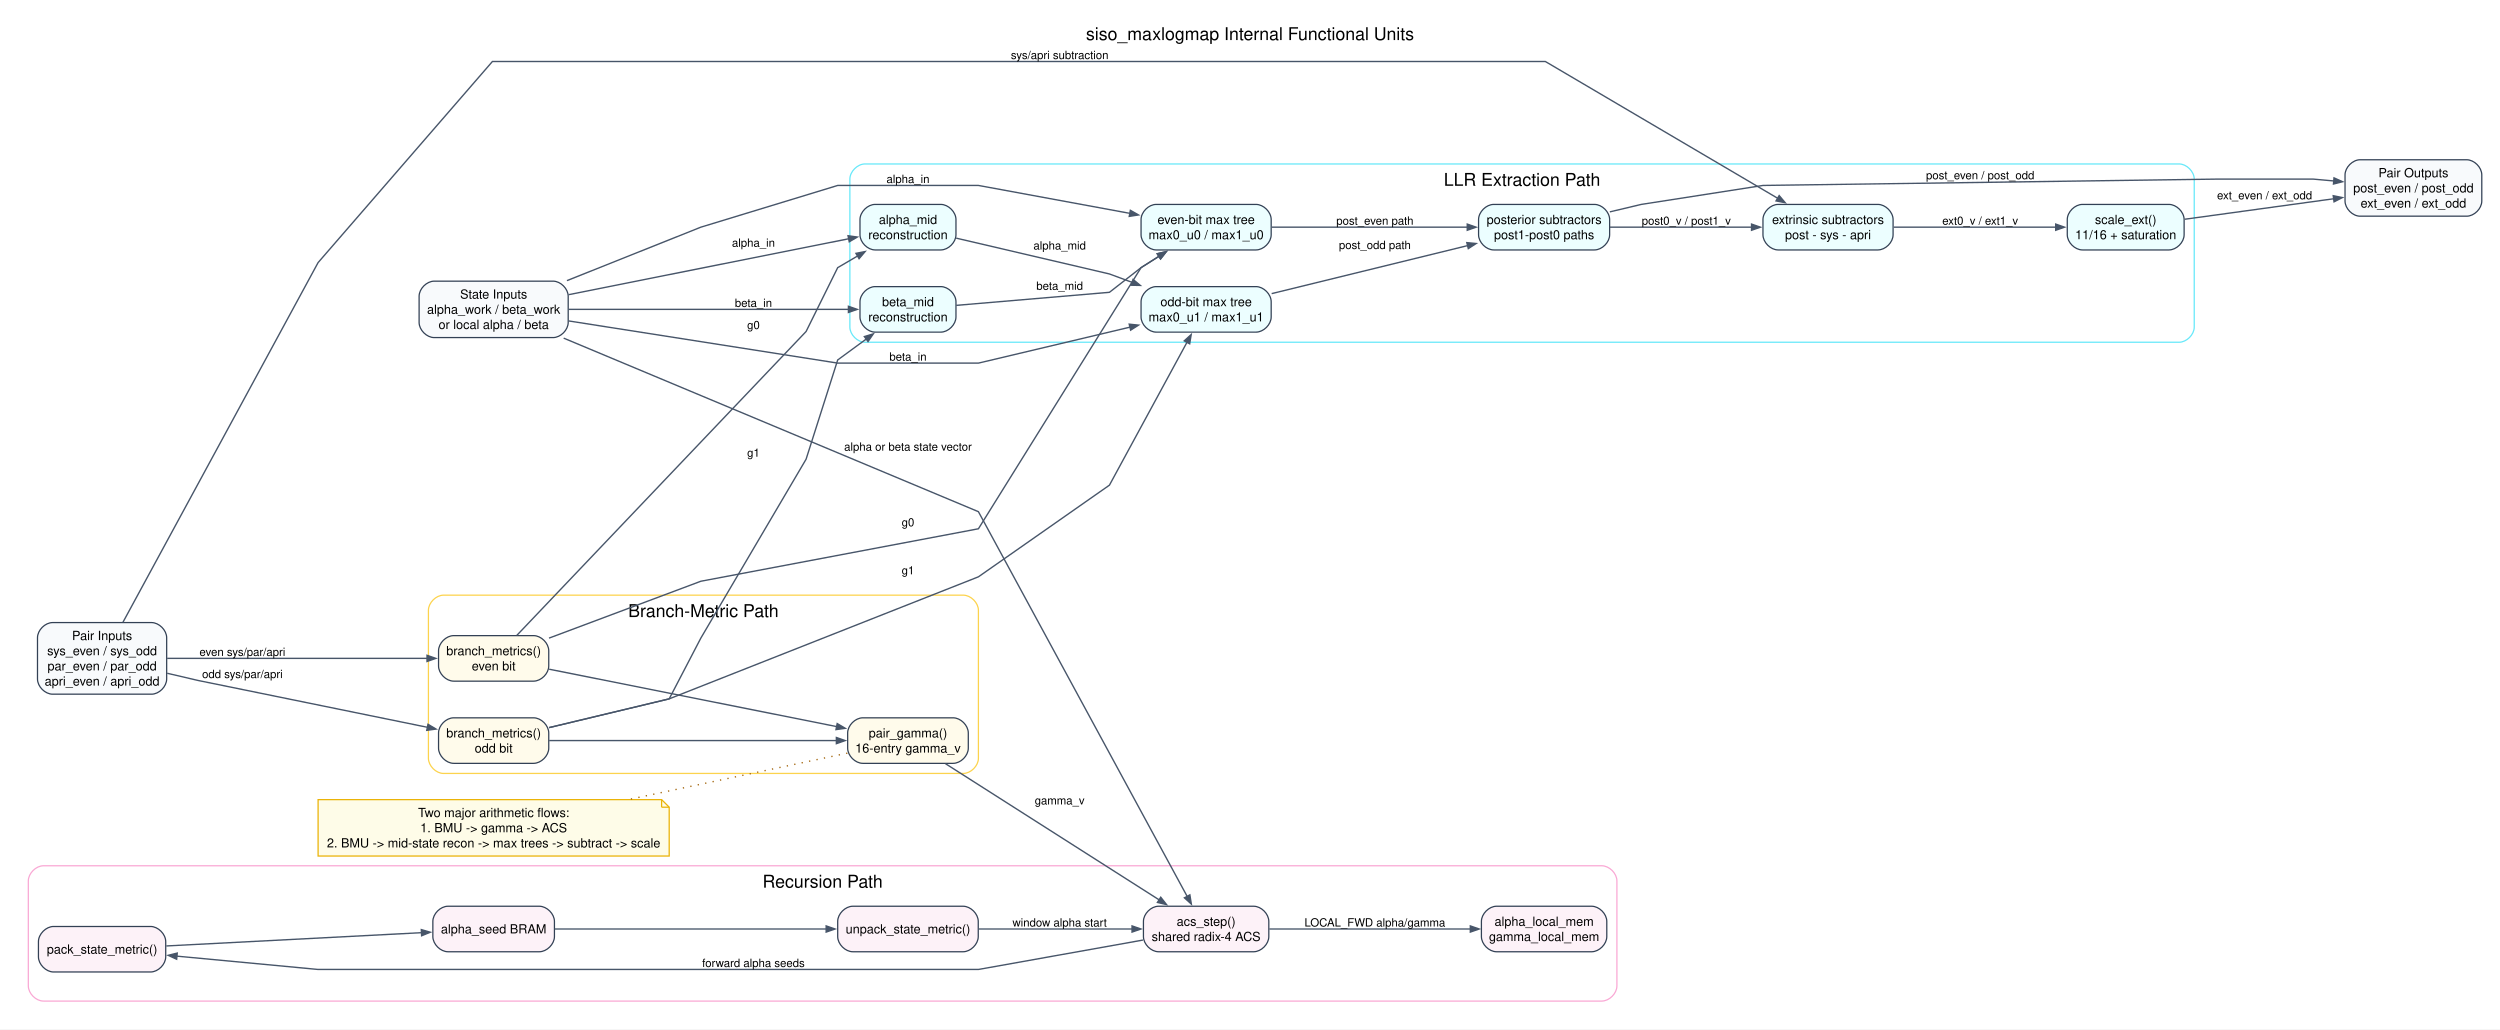
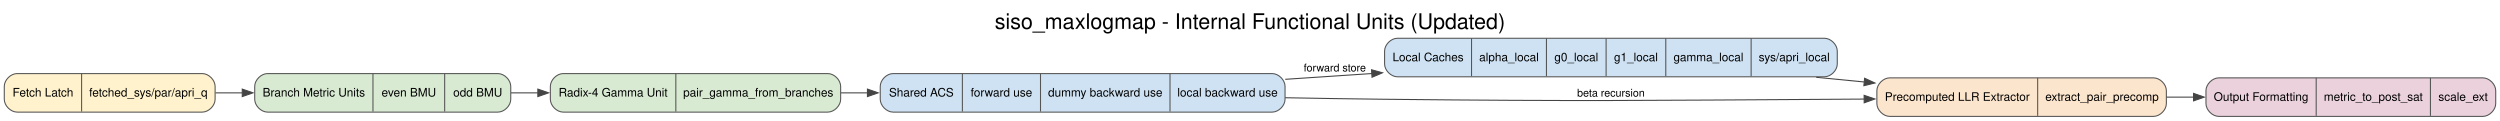
- <svg xmlns="http://www.w3.org/2000/svg" width="1977pt" height="814pt" viewBox="0.00 0.00 1977.00 814.00">
-   <g id="graph0" class="graph" transform="scale(1 1) rotate(0) translate(14.4 799.65)">
-     <polygon fill="white" stroke="none" points="-14.4,14.4 -14.4,-799.65 1962.6,-799.65 1962.6,14.4 -14.4,14.4" />
-     <text xml:space="preserve" text-anchor="middle" x="974.1" y="-767.95" font-family="Helvetica,sans-Serif" font-size="14.00">siso_maxlogmap Internal Functional Units</text>
-     <g id="clust1" class="cluster">
-       <path fill="white" stroke="#fcd34d" d="M336.4,-188C336.4,-188 747.33,-188 747.33,-188 753.33,-188 759.33,-194 759.33,-200 759.33,-200 759.33,-317 759.33,-317 759.33,-323 753.33,-329 747.33,-329 747.33,-329 336.4,-329 336.4,-329 330.4,-329 324.4,-323 324.4,-317 324.4,-317 324.4,-200 324.4,-200 324.4,-194 330.4,-188 336.4,-188" />
-       <text xml:space="preserve" text-anchor="middle" x="541.86" y="-311.7" font-family="Helvetica,sans-Serif" font-size="14.00">Branch-Metric Path</text>
+ <svg xmlns="http://www.w3.org/2000/svg" width="2336pt" height="113pt" viewBox="0.00 0.00 2336.00 113.00">
+   <g id="graph0" class="graph" transform="scale(1 1) rotate(0) translate(4 109.25)">
+     <polygon fill="white" stroke="none" points="-4,4 -4,-109.25 2332,-109.25 2332,4 -4,4" />
+     <text xml:space="preserve" text-anchor="middle" x="1164" y="-82.25" font-family="Helvetica,sans-Serif" font-size="20.00">siso_maxlogmap - Internal Functional Units (Updated)</text>
+     <g id="node1" class="node">
+       <path fill="#fff2cc" stroke="#555555" d="M12,-4.5C12,-4.5 185,-4.5 185,-4.5 191,-4.5 197,-10.5 197,-16.5 197,-16.5 197,-28.5 197,-28.5 197,-34.5 191,-40.5 185,-40.5 185,-40.5 12,-40.5 12,-40.5 6,-40.5 0,-34.5 0,-28.5 0,-28.5 0,-16.5 0,-16.5 0,-10.5 6,-4.5 12,-4.5" />
+       <text xml:space="preserve" text-anchor="middle" x="36.12" y="-19.05" font-family="Helvetica,sans-Serif" font-size="11.00">Fetch Latch</text>
+       <polyline fill="none" stroke="#555555" points="72.25,-5 72.25,-40.5" />
+       <text xml:space="preserve" text-anchor="middle" x="134.62" y="-19.05" font-family="Helvetica,sans-Serif" font-size="11.00">fetched_sys/par/apri_q</text>
    </g>
-     <g id="clust2" class="cluster">
-       <path fill="white" stroke="#f9a8d4" d="M20,-8C20,-8 1252.25,-8 1252.25,-8 1258.25,-8 1264.25,-14 1264.25,-20 1264.25,-20 1264.25,-103 1264.25,-103 1264.25,-109 1258.25,-115 1252.25,-115 1252.25,-115 20,-115 20,-115 14,-115 8,-109 8,-103 8,-103 8,-20 8,-20 8,-14 14,-8 20,-8" />
-       <text xml:space="preserve" text-anchor="middle" x="636.13" y="-97.7" font-family="Helvetica,sans-Serif" font-size="14.00">Recursion Path</text>
+     <g id="node2" class="node">
+       <path fill="#d9ead3" stroke="#555555" d="M246,-4.5C246,-4.5 461.25,-4.5 461.25,-4.5 467.25,-4.5 473.25,-10.5 473.25,-16.5 473.25,-16.5 473.25,-28.5 473.25,-28.5 473.25,-34.5 467.25,-40.5 461.25,-40.5 461.25,-40.5 246,-40.5 246,-40.5 240,-40.5 234,-34.5 234,-28.5 234,-28.5 234,-16.5 234,-16.5 234,-10.5 240,-4.5 246,-4.5" />
+       <text xml:space="preserve" text-anchor="middle" x="289.25" y="-19.05" font-family="Helvetica,sans-Serif" font-size="11.00">Branch Metric Units</text>
+       <polyline fill="none" stroke="#555555" points="344.5,-5 344.5,-40.5" />
+       <text xml:space="preserve" text-anchor="middle" x="378" y="-19.05" font-family="Helvetica,sans-Serif" font-size="11.00">even BMU</text>
+       <polyline fill="none" stroke="#555555" points="411.5,-5 411.5,-40.5" />
+       <text xml:space="preserve" text-anchor="middle" x="442.38" y="-19.05" font-family="Helvetica,sans-Serif" font-size="11.00">odd BMU</text>
    </g>
-     <g id="clust3" class="cluster">
-       <path fill="white" stroke="#67e8f9" d="M669.68,-529C669.68,-529 1708.8,-529 1708.8,-529 1714.8,-529 1720.8,-535 1720.8,-541 1720.8,-541 1720.8,-658 1720.8,-658 1720.8,-664 1714.8,-670 1708.8,-670 1708.8,-670 669.68,-670 669.68,-670 663.68,-670 657.68,-664 657.68,-658 657.68,-658 657.68,-541 657.68,-541 657.68,-535 663.68,-529 669.68,-529" />
-       <text xml:space="preserve" text-anchor="middle" x="1189.24" y="-652.7" font-family="Helvetica,sans-Serif" font-size="14.00">LLR Extraction Path</text>
+     <g id="edge1" class="edge">
+       <path fill="none" stroke="#444444" d="M197.36,-22.5C205.59,-22.5 213.99,-22.5 222.4,-22.5" />
+       <polygon fill="#444444" stroke="#444444" points="222.37,-26 232.37,-22.5 222.37,-19 222.37,-26" />
    </g>
-     <g id="node1" class="node">
-       <path fill="#f8fafc" stroke="#334155" d="M105.4,-307.32C105.4,-307.32 27.25,-307.32 27.25,-307.32 21.25,-307.32 15.25,-301.32 15.25,-295.32 15.25,-295.32 15.25,-262.68 15.25,-262.68 15.25,-256.68 21.25,-250.68 27.25,-250.68 27.25,-250.68 105.4,-250.68 105.4,-250.68 111.4,-250.68 117.4,-256.68 117.4,-262.68 117.4,-262.68 117.4,-295.32 117.4,-295.32 117.4,-301.32 111.4,-307.32 105.4,-307.32" />
-       <text xml:space="preserve" text-anchor="middle" x="66.33" y="-293.5" font-family="Helvetica,sans-Serif" font-size="10.00">Pair Inputs</text>
-       <text xml:space="preserve" text-anchor="middle" x="66.33" y="-281.5" font-family="Helvetica,sans-Serif" font-size="10.00">sys_even / sys_odd</text>
-       <text xml:space="preserve" text-anchor="middle" x="66.33" y="-269.5" font-family="Helvetica,sans-Serif" font-size="10.00">par_even / par_odd</text>
-       <text xml:space="preserve" text-anchor="middle" x="66.33" y="-257.5" font-family="Helvetica,sans-Serif" font-size="10.00">apri_even / apri_odd</text>
+     <g id="node3" class="node">
+       <path fill="#d9ead3" stroke="#555555" d="M522.25,-4.5C522.25,-4.5 769.5,-4.5 769.5,-4.5 775.5,-4.5 781.5,-10.5 781.5,-16.5 781.5,-16.5 781.5,-28.5 781.5,-28.5 781.5,-34.5 775.5,-40.5 769.5,-40.5 769.5,-40.5 522.25,-40.5 522.25,-40.5 516.25,-40.5 510.25,-34.5 510.25,-28.5 510.25,-28.5 510.25,-16.5 510.25,-16.5 510.25,-10.5 516.25,-4.5 522.25,-4.5" />
+       <text xml:space="preserve" text-anchor="middle" x="568.88" y="-19.05" font-family="Helvetica,sans-Serif" font-size="11.00">Radix-4 Gamma Unit</text>
+       <polyline fill="none" stroke="#555555" points="627.5,-5 627.5,-40.5" />
+       <text xml:space="preserve" text-anchor="middle" x="704.5" y="-19.05" font-family="Helvetica,sans-Serif" font-size="11.00">pair_gamma_from_branches</text>
+     </g>
+     <g id="edge2" class="edge">
+       <path fill="none" stroke="#444444" d="M473.52,-22.5C481.81,-22.5 490.21,-22.5 498.62,-22.5" />
+       <polygon fill="#444444" stroke="#444444" points="498.57,-26 508.57,-22.5 498.57,-19 498.57,-26" />
    </g>
    <g id="node4" class="node">
-       <path fill="#fffbeb" stroke="#334155" d="M407.55,-297C407.55,-297 344.4,-297 344.4,-297 338.4,-297 332.4,-291 332.4,-285 332.4,-285 332.4,-273 332.4,-273 332.4,-267 338.4,-261 344.4,-261 344.4,-261 407.55,-261 407.55,-261 413.55,-261 419.55,-267 419.55,-273 419.55,-273 419.55,-285 419.55,-285 419.55,-291 413.55,-297 407.55,-297" />
-       <text xml:space="preserve" text-anchor="middle" x="375.98" y="-281.5" font-family="Helvetica,sans-Serif" font-size="10.00">branch_metrics()</text>
-       <text xml:space="preserve" text-anchor="middle" x="375.98" y="-269.5" font-family="Helvetica,sans-Serif" font-size="10.00">even bit</text>
+       <path fill="#cfe2f3" stroke="#555555" d="M830.5,-4.5C830.5,-4.5 1184.75,-4.5 1184.75,-4.5 1190.75,-4.5 1196.75,-10.5 1196.75,-16.5 1196.75,-16.5 1196.75,-28.5 1196.75,-28.5 1196.75,-34.5 1190.75,-40.5 1184.75,-40.5 1184.75,-40.5 830.5,-40.5 830.5,-40.5 824.5,-40.5 818.5,-34.5 818.5,-28.5 818.5,-28.5 818.5,-16.5 818.5,-16.5 818.5,-10.5 824.5,-4.5 830.5,-4.5" />
+       <text xml:space="preserve" text-anchor="middle" x="856.88" y="-19.05" font-family="Helvetica,sans-Serif" font-size="11.00">Shared ACS</text>
+       <polyline fill="none" stroke="#555555" points="895.25,-5 895.25,-40.5" />
+       <text xml:space="preserve" text-anchor="middle" x="931.75" y="-19.05" font-family="Helvetica,sans-Serif" font-size="11.00">forward use</text>
+       <polyline fill="none" stroke="#555555" points="968.25,-5 968.25,-40.5" />
+       <text xml:space="preserve" text-anchor="middle" x="1028.75" y="-19.05" font-family="Helvetica,sans-Serif" font-size="11.00">dummy backward use</text>
+       <polyline fill="none" stroke="#555555" points="1089.25,-5 1089.25,-40.5" />
+       <text xml:space="preserve" text-anchor="middle" x="1143" y="-19.05" font-family="Helvetica,sans-Serif" font-size="11.00">local backward use</text>
    </g>
-     <g id="edge1" class="edge">
-       <path fill="none" stroke="#475569" stroke-width="1.1" d="M117.78,-279C174.53,-279 266.22,-279 323.42,-279" />
-       <polygon fill="#475569" stroke="#475569" stroke-width="1.1" points="323.28,-281.45 330.28,-279 323.28,-276.55 323.28,-281.45" />
-       <text xml:space="preserve" text-anchor="middle" x="177.28" y="-280.95" font-family="Helvetica,sans-Serif" font-size="9.00">even sys/par/apri</text>
+     <g id="edge3" class="edge">
+       <path fill="none" stroke="#444444" d="M781.86,-22.5C790.01,-22.5 798.3,-22.5 806.64,-22.5" />
+       <polygon fill="#444444" stroke="#444444" points="806.54,-26 816.54,-22.5 806.54,-19 806.54,-26" />
    </g>
    <g id="node5" class="node">
-       <path fill="#fffbeb" stroke="#334155" d="M407.55,-232C407.55,-232 344.4,-232 344.4,-232 338.4,-232 332.4,-226 332.4,-220 332.4,-220 332.4,-208 332.4,-208 332.4,-202 338.4,-196 344.4,-196 344.4,-196 407.55,-196 407.55,-196 413.55,-196 419.55,-202 419.55,-208 419.55,-208 419.55,-220 419.55,-220 419.55,-226 413.55,-232 407.55,-232" />
-       <text xml:space="preserve" text-anchor="middle" x="375.98" y="-216.5" font-family="Helvetica,sans-Serif" font-size="10.00">branch_metrics()</text>
-       <text xml:space="preserve" text-anchor="middle" x="375.98" y="-204.5" font-family="Helvetica,sans-Serif" font-size="10.00">odd bit</text>
+       <path fill="#cfe2f3" stroke="#555555" d="M1301.75,-37.5C1301.75,-37.5 1700.75,-37.5 1700.75,-37.5 1706.75,-37.5 1712.75,-43.5 1712.75,-49.5 1712.75,-49.5 1712.75,-61.5 1712.75,-61.5 1712.75,-67.5 1706.75,-73.5 1700.75,-73.5 1700.75,-73.5 1301.75,-73.5 1301.75,-73.5 1295.75,-73.5 1289.75,-67.5 1289.75,-61.5 1289.75,-61.5 1289.75,-49.5 1289.75,-49.5 1289.75,-43.5 1295.75,-37.5 1301.75,-37.5" />
+       <text xml:space="preserve" text-anchor="middle" x="1330.38" y="-52.05" font-family="Helvetica,sans-Serif" font-size="11.00">Local Caches</text>
+       <polyline fill="none" stroke="#555555" points="1371,-38 1371,-73.5" />
+       <text xml:space="preserve" text-anchor="middle" x="1406" y="-52.05" font-family="Helvetica,sans-Serif" font-size="11.00">alpha_local</text>
+       <polyline fill="none" stroke="#555555" points="1441,-38 1441,-73.5" />
+       <text xml:space="preserve" text-anchor="middle" x="1468.88" y="-52.05" font-family="Helvetica,sans-Serif" font-size="11.00">g0_local</text>
+       <polyline fill="none" stroke="#555555" points="1496.75,-38 1496.75,-73.5" />
+       <text xml:space="preserve" text-anchor="middle" x="1524.62" y="-52.05" font-family="Helvetica,sans-Serif" font-size="11.00">g1_local</text>
+       <polyline fill="none" stroke="#555555" points="1552.5,-38 1552.5,-73.5" />
+       <text xml:space="preserve" text-anchor="middle" x="1592.38" y="-52.05" font-family="Helvetica,sans-Serif" font-size="11.00">gamma_local</text>
+       <polyline fill="none" stroke="#555555" points="1632.25,-38 1632.25,-73.5" />
+       <text xml:space="preserve" text-anchor="middle" x="1672.5" y="-52.05" font-family="Helvetica,sans-Serif" font-size="11.00">sys/apri_local</text>
    </g>
-     <g id="edge2" class="edge">
-       <path fill="none" stroke="#475569" stroke-width="1.1" d="M117.82,-267.23C131.4,-264.06 142.4,-261.5 142.4,-261.5 142.4,-261.5 255.47,-238.41 323.93,-224.43" />
-       <polygon fill="#475569" stroke="#475569" stroke-width="1.1" points="324.05,-226.9 330.41,-223.1 323.07,-222.1 324.05,-226.9" />
-       <text xml:space="preserve" text-anchor="middle" x="177.28" y="-263.45" font-family="Helvetica,sans-Serif" font-size="9.00">odd sys/par/apri</text>
+     <g id="edge4" class="edge">
+       <path fill="none" stroke="#444444" d="M1196.94,-35.14C1223.49,-36.92 1250.99,-38.77 1278.1,-40.59" />
+       <polygon fill="#444444" stroke="#444444" points="1277.56,-44.06 1287.77,-41.24 1278.03,-37.08 1277.56,-44.06" />
+       <text xml:space="preserve" text-anchor="middle" x="1243.25" y="-42.49" font-family="Helvetica,sans-Serif" font-size="10.00">forward store</text>
    </g>
-     <g id="node17" class="node">
-       <path fill="#ecfeff" stroke="#334155" d="M1470.65,-638C1470.65,-638 1391.75,-638 1391.75,-638 1385.75,-638 1379.75,-632 1379.75,-626 1379.75,-626 1379.75,-614 1379.75,-614 1379.75,-608 1385.75,-602 1391.75,-602 1391.75,-602 1470.65,-602 1470.65,-602 1476.65,-602 1482.65,-608 1482.65,-614 1482.65,-614 1482.65,-626 1482.65,-626 1482.65,-632 1476.65,-638 1470.65,-638" />
-       <text xml:space="preserve" text-anchor="middle" x="1431.2" y="-622.5" font-family="Helvetica,sans-Serif" font-size="10.00">extrinsic subtractors</text>
-       <text xml:space="preserve" text-anchor="middle" x="1431.2" y="-610.5" font-family="Helvetica,sans-Serif" font-size="10.00">post - sys - apri</text>
-     </g>
-     <g id="edge25" class="edge">
-       <path fill="none" stroke="#475569" stroke-width="1.1" d="M82.85,-307.61C124.77,-384.87 237.15,-592 237.15,-592 237.15,-592 374.98,-751 374.98,-751 374.98,-751 374.98,-751 1207.68,-751 1207.68,-751 1328,-680.17 1391.69,-642.67" />
-       <polygon fill="#475569" stroke="#475569" stroke-width="1.1" points="1392.57,-645 1397.35,-639.34 1390.08,-640.78 1392.57,-645" />
-       <text xml:space="preserve" text-anchor="middle" x="823.58" y="-752.95" font-family="Helvetica,sans-Serif" font-size="9.00">sys/apri subtraction</text>
-     </g>
-     <g id="node2" class="node">
-       <path fill="#f8fafc" stroke="#334155" d="M422.93,-577.32C422.93,-577.32 329.03,-577.32 329.03,-577.32 323.03,-577.32 317.03,-571.32 317.03,-565.32 317.03,-565.32 317.03,-544.68 317.03,-544.68 317.03,-538.68 323.03,-532.68 329.03,-532.68 329.03,-532.68 422.93,-532.68 422.93,-532.68 428.93,-532.68 434.93,-538.68 434.93,-544.68 434.93,-544.68 434.93,-565.32 434.93,-565.32 434.93,-571.32 428.93,-577.32 422.93,-577.32" />
-       <text xml:space="preserve" text-anchor="middle" x="375.98" y="-563.5" font-family="Helvetica,sans-Serif" font-size="10.00">State Inputs</text>
-       <text xml:space="preserve" text-anchor="middle" x="375.98" y="-551.5" font-family="Helvetica,sans-Serif" font-size="10.00">alpha_work / beta_work</text>
-       <text xml:space="preserve" text-anchor="middle" x="375.98" y="-539.5" font-family="Helvetica,sans-Serif" font-size="10.00">or local alpha / beta</text>
-     </g>
-     <g id="node10" class="node">
-       <path fill="#fdf2f8" stroke="#334155" d="M976.98,-83C976.98,-83 901.83,-83 901.83,-83 895.83,-83 889.83,-77 889.83,-71 889.83,-71 889.83,-59 889.83,-59 889.83,-53 895.83,-47 901.83,-47 901.83,-47 976.98,-47 976.98,-47 982.98,-47 988.98,-53 988.98,-59 988.98,-59 988.98,-71 988.98,-71 988.98,-77 982.98,-83 976.98,-83" />
-       <text xml:space="preserve" text-anchor="middle" x="939.4" y="-67.5" font-family="Helvetica,sans-Serif" font-size="10.00">acs_step()</text>
-       <text xml:space="preserve" text-anchor="middle" x="939.4" y="-55.5" font-family="Helvetica,sans-Serif" font-size="10.00">shared radix-4 ACS</text>
+     <g id="node6" class="node">
+       <path fill="#fce5cd" stroke="#555555" d="M1761.75,-0.5C1761.75,-0.5 2008.25,-0.5 2008.25,-0.5 2014.25,-0.5 2020.25,-6.5 2020.25,-12.5 2020.25,-12.5 2020.25,-24.5 2020.25,-24.5 2020.25,-30.5 2014.25,-36.5 2008.25,-36.5 2008.25,-36.5 1761.75,-36.5 1761.75,-36.5 1755.75,-36.5 1749.75,-30.5 1749.75,-24.5 1749.75,-24.5 1749.75,-12.5 1749.75,-12.5 1749.75,-6.5 1755.75,-0.5 1761.75,-0.5" />
+       <text xml:space="preserve" text-anchor="middle" x="1824.88" y="-15.05" font-family="Helvetica,sans-Serif" font-size="11.00">Precomputed LLR Extractor</text>
+       <polyline fill="none" stroke="#555555" points="1900,-1 1900,-36.5" />
+       <text xml:space="preserve" text-anchor="middle" x="1960.12" y="-15.05" font-family="Helvetica,sans-Serif" font-size="11.00">extract_pair_precomp</text>
    </g>
    <g id="edge6" class="edge">
-       <path fill="none" stroke="#475569" stroke-width="1.1" d="M431.35,-532.25C536.91,-488.07 759.33,-395 759.33,-395 759.33,-395 882.38,-168.24 924.47,-90.66" />
-       <polygon fill="#475569" stroke="#475569" stroke-width="1.1" points="926.54,-92 927.72,-84.68 922.23,-89.66 926.54,-92" />
-       <text xml:space="preserve" text-anchor="middle" x="703.63" y="-443.25" font-family="Helvetica,sans-Serif" font-size="9.00">alpha or beta state vector</text>
-     </g>
-     <g id="node12" class="node">
-       <path fill="#ecfeff" stroke="#334155" d="M729.58,-638C729.58,-638 677.68,-638 677.68,-638 671.68,-638 665.68,-632 665.68,-626 665.68,-626 665.68,-614 665.68,-614 665.68,-608 671.68,-602 677.68,-602 677.68,-602 729.58,-602 729.58,-602 735.58,-602 741.58,-608 741.58,-614 741.58,-614 741.58,-626 741.58,-626 741.58,-632 735.58,-638 729.58,-638" />
-       <text xml:space="preserve" text-anchor="middle" x="703.63" y="-622.5" font-family="Helvetica,sans-Serif" font-size="10.00">alpha_mid</text>
-       <text xml:space="preserve" text-anchor="middle" x="703.63" y="-610.5" font-family="Helvetica,sans-Serif" font-size="10.00">reconstruction</text>
-     </g>
-     <g id="edge14" class="edge">
-       <path fill="none" stroke="#475569" stroke-width="1.1" d="M435.19,-566.62C498.67,-579.29 598.91,-599.3 656.95,-610.88" />
-       <polygon fill="#475569" stroke="#475569" stroke-width="1.1" points="656.22,-613.24 663.57,-612.2 657.18,-608.43 656.22,-613.24" />
-       <text xml:space="preserve" text-anchor="middle" x="581.43" y="-604.52" font-family="Helvetica,sans-Serif" font-size="9.00">alpha_in</text>
-     </g>
-     <g id="node13" class="node">
-       <path fill="#ecfeff" stroke="#334155" d="M729.58,-573C729.58,-573 677.68,-573 677.68,-573 671.68,-573 665.68,-567 665.68,-561 665.68,-561 665.68,-549 665.68,-549 665.68,-543 671.68,-537 677.68,-537 677.68,-537 729.58,-537 729.58,-537 735.58,-537 741.58,-543 741.58,-549 741.58,-549 741.58,-561 741.58,-561 741.58,-567 735.58,-573 729.58,-573" />
-       <text xml:space="preserve" text-anchor="middle" x="703.63" y="-557.5" font-family="Helvetica,sans-Serif" font-size="10.00">beta_mid</text>
-       <text xml:space="preserve" text-anchor="middle" x="703.63" y="-545.5" font-family="Helvetica,sans-Serif" font-size="10.00">reconstruction</text>
-     </g>
-     <g id="edge15" class="edge">
-       <path fill="none" stroke="#475569" stroke-width="1.1" d="M435.19,-555C498.54,-555 598.5,-555 656.59,-555" />
-       <polygon fill="#475569" stroke="#475569" stroke-width="1.1" points="656.53,-557.45 663.53,-555 656.53,-552.55 656.53,-557.45" />
-       <text xml:space="preserve" text-anchor="middle" x="581.43" y="-556.95" font-family="Helvetica,sans-Serif" font-size="9.00">beta_in</text>
-     </g>
-     <g id="node14" class="node">
-       <path fill="#ecfeff" stroke="#334155" d="M978.85,-638C978.85,-638 899.95,-638 899.95,-638 893.95,-638 887.95,-632 887.95,-626 887.95,-626 887.95,-614 887.95,-614 887.95,-608 893.95,-602 899.95,-602 899.95,-602 978.85,-602 978.85,-602 984.85,-602 990.85,-608 990.85,-614 990.85,-614 990.85,-626 990.85,-626 990.85,-632 984.85,-638 978.85,-638" />
-       <text xml:space="preserve" text-anchor="middle" x="939.4" y="-622.5" font-family="Helvetica,sans-Serif" font-size="10.00">even-bit max tree</text>
-       <text xml:space="preserve" text-anchor="middle" x="939.4" y="-610.5" font-family="Helvetica,sans-Serif" font-size="10.00">max0_u0 / max1_u0</text>
-     </g>
-     <g id="edge20" class="edge">
-       <path fill="none" stroke="#475569" stroke-width="1.1" d="M433.92,-577.73C480.88,-596.48 539.8,-620 539.8,-620 539.8,-620 648.05,-653 648.05,-653 648.05,-653 759.33,-653 759.33,-653 759.33,-653 827.17,-640.5 879.34,-630.88" />
-       <polygon fill="#475569" stroke="#475569" stroke-width="1.1" points="879.49,-633.35 885.93,-629.67 878.6,-628.53 879.49,-633.35" />
-       <text xml:space="preserve" text-anchor="middle" x="703.63" y="-654.95" font-family="Helvetica,sans-Serif" font-size="9.00">alpha_in</text>
-     </g>
-     <g id="node15" class="node">
-       <path fill="#ecfeff" stroke="#334155" d="M978.85,-573C978.85,-573 899.95,-573 899.95,-573 893.95,-573 887.95,-567 887.95,-561 887.95,-561 887.95,-549 887.95,-549 887.95,-543 893.95,-537 899.95,-537 899.95,-537 978.85,-537 978.85,-537 984.85,-537 990.85,-543 990.85,-549 990.85,-549 990.85,-561 990.85,-561 990.85,-567 984.85,-573 978.85,-573" />
-       <text xml:space="preserve" text-anchor="middle" x="939.4" y="-557.5" font-family="Helvetica,sans-Serif" font-size="10.00">odd-bit max tree</text>
-       <text xml:space="preserve" text-anchor="middle" x="939.4" y="-545.5" font-family="Helvetica,sans-Serif" font-size="10.00">max0_u1 / max1_u1</text>
-     </g>
-     <g id="edge21" class="edge">
-       <path fill="none" stroke="#475569" stroke-width="1.1" d="M435.13,-545.88C514.78,-533.39 648.05,-512.5 648.05,-512.5 648.05,-512.5 759.33,-512.5 759.33,-512.5 759.33,-512.5 827.17,-528.6 879.34,-540.98" />
-       <polygon fill="#475569" stroke="#475569" stroke-width="1.1" points="878.57,-543.32 885.94,-542.55 879.7,-538.55 878.57,-543.32" />
-       <text xml:space="preserve" text-anchor="middle" x="703.63" y="-514.45" font-family="Helvetica,sans-Serif" font-size="9.00">beta_in</text>
-     </g>
-     <g id="node3" class="node">
-       <path fill="#f8fafc" stroke="#334155" d="M1936.2,-673.32C1936.2,-673.32 1852.05,-673.32 1852.05,-673.32 1846.05,-673.32 1840.05,-667.32 1840.05,-661.32 1840.05,-661.32 1840.05,-640.68 1840.05,-640.68 1840.05,-634.68 1846.05,-628.68 1852.05,-628.68 1852.05,-628.68 1936.2,-628.68 1936.2,-628.68 1942.2,-628.68 1948.2,-634.68 1948.2,-640.68 1948.2,-640.68 1948.2,-661.32 1948.2,-661.32 1948.2,-667.32 1942.2,-673.32 1936.2,-673.32" />
-       <text xml:space="preserve" text-anchor="middle" x="1894.13" y="-659.5" font-family="Helvetica,sans-Serif" font-size="10.00">Pair Outputs</text>
-       <text xml:space="preserve" text-anchor="middle" x="1894.13" y="-647.5" font-family="Helvetica,sans-Serif" font-size="10.00">post_even / post_odd</text>
-       <text xml:space="preserve" text-anchor="middle" x="1894.13" y="-635.5" font-family="Helvetica,sans-Serif" font-size="10.00">ext_even / ext_odd</text>
-     </g>
-     <g id="node6" class="node">
-       <path fill="#fffbeb" stroke="#334155" d="M739.33,-232C739.33,-232 667.93,-232 667.93,-232 661.93,-232 655.93,-226 655.93,-220 655.93,-220 655.93,-208 655.93,-208 655.93,-202 661.93,-196 667.93,-196 667.93,-196 739.33,-196 739.33,-196 745.33,-196 751.33,-202 751.33,-208 751.33,-208 751.33,-220 751.33,-220 751.33,-226 745.33,-232 739.33,-232" />
-       <text xml:space="preserve" text-anchor="middle" x="703.63" y="-216.5" font-family="Helvetica,sans-Serif" font-size="10.00">pair_gamma()</text>
-       <text xml:space="preserve" text-anchor="middle" x="703.63" y="-204.5" font-family="Helvetica,sans-Serif" font-size="10.00">16-entry gamma_v</text>
-     </g>
-     <g id="edge3" class="edge">
-       <path fill="none" stroke="#475569" stroke-width="1.1" d="M419.88,-270.44C478.31,-258.77 582.97,-237.88 647.26,-225.05" />
-       <polygon fill="#475569" stroke="#475569" stroke-width="1.1" points="647.65,-227.47 654.03,-223.7 646.69,-222.67 647.65,-227.47" />
-     </g>
-     <g id="edge12" class="edge">
-       <path fill="none" stroke="#475569" stroke-width="1.1" d="M394.28,-297.18C450.29,-356.02 623.05,-537.5 623.05,-537.5 623.05,-537.5 648.05,-588 648.05,-588 648.05,-588 654.91,-592.02 663.76,-597.21" />
-       <polygon fill="#475569" stroke="#475569" stroke-width="1.1" points="662.48,-599.3 669.76,-600.73 664.96,-595.07 662.48,-599.3" />
-       <text xml:space="preserve" text-anchor="middle" x="581.43" y="-539.45" font-family="Helvetica,sans-Serif" font-size="9.00">g0</text>
-     </g>
-     <g id="edge18" class="edge">
-       <path fill="none" stroke="#475569" stroke-width="1.1" d="M419.76,-295.03C468,-313.1 539.8,-340 539.8,-340 539.8,-340 759.33,-381.5 759.33,-381.5 759.33,-381.5 887.95,-588 887.95,-588 887.95,-588 894.16,-591.94 902.23,-597.06" />
-       <polygon fill="#475569" stroke="#475569" stroke-width="1.1" points="900.72,-599 907.94,-600.68 903.34,-594.86 900.72,-599" />
-       <text xml:space="preserve" text-anchor="middle" x="703.63" y="-383.45" font-family="Helvetica,sans-Serif" font-size="9.00">g0</text>
-     </g>
-     <g id="edge4" class="edge">
-       <path fill="none" stroke="#475569" stroke-width="1.1" d="M419.88,-214C478.31,-214 582.97,-214 647.26,-214" />
-       <polygon fill="#475569" stroke="#475569" stroke-width="1.1" points="647,-216.45 654,-214 647,-211.55 647,-216.45" />
-     </g>
-     <g id="edge13" class="edge">
-       <path fill="none" stroke="#475569" stroke-width="1.1" d="M419.83,-224.26C460.29,-233.95 514.8,-247 514.8,-247 514.8,-247 539.8,-295 539.8,-295 539.8,-295 623.05,-436.5 623.05,-436.5 623.05,-436.5 648.05,-515 648.05,-515 648.05,-515 658.85,-522.92 670.85,-531.71" />
-       <polygon fill="#475569" stroke="#475569" stroke-width="1.1" points="669.14,-533.49 676.23,-535.65 672.03,-529.54 669.14,-533.49" />
-       <text xml:space="preserve" text-anchor="middle" x="581.43" y="-438.45" font-family="Helvetica,sans-Serif" font-size="9.00">g1</text>
-     </g>
-     <g id="edge19" class="edge">
-       <path fill="none" stroke="#475569" stroke-width="1.1" d="M419.83,-224.26C460.29,-233.95 514.8,-247 514.8,-247 514.8,-247 759.33,-343.5 759.33,-343.5 759.33,-343.5 862.95,-416 862.95,-416 862.95,-416 902.42,-488.71 924.26,-528.96" />
-       <polygon fill="#475569" stroke="#475569" stroke-width="1.1" points="922.09,-530.1 927.59,-535.08 926.4,-527.76 922.09,-530.1" />
-       <text xml:space="preserve" text-anchor="middle" x="703.63" y="-345.45" font-family="Helvetica,sans-Serif" font-size="9.00">g1</text>
+       <path fill="none" stroke="#444444" d="M1196.88,-17.93C1227.91,-17.33 1259.73,-16.82 1289.75,-16.5 1477.74,-14.49 1524.75,-15.4 1712.75,-16.5 1721.02,-16.55 1729.51,-16.61 1738.09,-16.68" />
+       <polygon fill="#444444" stroke="#444444" points="1737.84,-20.18 1747.87,-16.77 1737.9,-13.18 1737.84,-20.18" />
+       <text xml:space="preserve" text-anchor="middle" x="1501.25" y="-19" font-family="Helvetica,sans-Serif" font-size="10.00">beta recursion</text>
    </g>
    <g id="edge5" class="edge">
-       <path fill="none" stroke="#475569" stroke-width="1.1" d="M733.29,-195.73C775.88,-168.58 855.83,-117.63 902.33,-87.99" />
-       <polygon fill="#475569" stroke="#475569" stroke-width="1.1" points="903.51,-90.14 908.1,-84.31 900.88,-86.01 903.51,-90.14" />
-       <text xml:space="preserve" text-anchor="middle" x="823.58" y="-163.5" font-family="Helvetica,sans-Serif" font-size="9.00">gamma_v</text>
+       <path fill="none" stroke="#444444" d="M1693.12,-37C1708.28,-35.53 1723.43,-34.06 1738.2,-32.63" />
+       <polygon fill="#444444" stroke="#444444" points="1738.29,-36.14 1747.9,-31.69 1737.61,-29.17 1738.29,-36.14" />
    </g>
    <g id="node7" class="node">
-       <path fill="#fdf2f8" stroke="#334155" d="M104.65,-67C104.65,-67 28,-67 28,-67 22,-67 16,-61 16,-55 16,-55 16,-43 16,-43 16,-37 22,-31 28,-31 28,-31 104.65,-31 104.65,-31 110.65,-31 116.65,-37 116.65,-43 116.65,-43 116.65,-55 116.65,-55 116.65,-61 110.65,-67 104.65,-67" />
-       <text xml:space="preserve" text-anchor="middle" x="66.33" y="-45.5" font-family="Helvetica,sans-Serif" font-size="10.00">pack_state_metric()</text>
-     </g>
-     <g id="node8" class="node">
-       <path fill="#fdf2f8" stroke="#334155" d="M412.05,-83C412.05,-83 339.9,-83 339.9,-83 333.9,-83 327.9,-77 327.9,-71 327.9,-71 327.9,-59 327.9,-59 327.9,-53 333.9,-47 339.9,-47 339.9,-47 412.05,-47 412.05,-47 418.05,-47 424.05,-53 424.05,-59 424.05,-59 424.05,-71 424.05,-71 424.05,-77 418.05,-83 412.05,-83" />
-       <text xml:space="preserve" text-anchor="middle" x="375.98" y="-61.5" font-family="Helvetica,sans-Serif" font-size="10.00">alpha_seed BRAM</text>
-     </g>
-     <g id="edge8" class="edge">
-       <path fill="none" stroke="#475569" stroke-width="1.1" d="M117.1,-51.59C172.34,-54.46 261.28,-59.09 318.93,-62.09" />
-       <polygon fill="#475569" stroke="#475569" stroke-width="1.1" points="318.77,-64.53 325.89,-62.45 319.02,-59.64 318.77,-64.53" />
-     </g>
-     <g id="node9" class="node">
-       <path fill="#fdf2f8" stroke="#334155" d="M747.2,-83C747.2,-83 660.05,-83 660.05,-83 654.05,-83 648.05,-77 648.05,-71 648.05,-71 648.05,-59 648.05,-59 648.05,-53 654.05,-47 660.05,-47 660.05,-47 747.2,-47 747.2,-47 753.2,-47 759.2,-53 759.2,-59 759.2,-59 759.2,-71 759.2,-71 759.2,-77 753.2,-83 747.2,-83" />
-       <text xml:space="preserve" text-anchor="middle" x="703.63" y="-61.5" font-family="Helvetica,sans-Serif" font-size="10.00">unpack_state_metric()</text>
-     </g>
-     <g id="edge9" class="edge">
-       <path fill="none" stroke="#475569" stroke-width="1.1" d="M424.33,-65C481.05,-65 576.3,-65 639.3,-65" />
-       <polygon fill="#475569" stroke="#475569" stroke-width="1.1" points="638.93,-67.45 645.93,-65 638.93,-62.55 638.93,-67.45" />
-     </g>
-     <g id="edge10" class="edge">
-       <path fill="none" stroke="#475569" stroke-width="1.1" d="M759.43,-65C796.07,-65 844.17,-65 881.27,-65" />
-       <polygon fill="#475569" stroke="#475569" stroke-width="1.1" points="880.83,-67.45 887.83,-65 880.83,-62.55 880.83,-67.45" />
-       <text xml:space="preserve" text-anchor="middle" x="823.58" y="-66.95" font-family="Helvetica,sans-Serif" font-size="9.00">window alpha start</text>
+       <path fill="#ead1dc" stroke="#555555" d="M2069.25,-0.5C2069.25,-0.5 2316,-0.5 2316,-0.5 2322,-0.5 2328,-6.5 2328,-12.5 2328,-12.5 2328,-24.5 2328,-24.5 2328,-30.5 2322,-36.5 2316,-36.5 2316,-36.5 2069.25,-36.5 2069.25,-36.5 2063.25,-36.5 2057.25,-30.5 2057.25,-24.5 2057.25,-24.5 2057.25,-12.5 2057.25,-12.5 2057.25,-6.5 2063.25,-0.5 2069.25,-0.5" />
+       <text xml:space="preserve" text-anchor="middle" x="2108.75" y="-15.05" font-family="Helvetica,sans-Serif" font-size="11.00">Output Formatting</text>
+       <polyline fill="none" stroke="#555555" points="2160.25,-1 2160.25,-36.5" />
+       <text xml:space="preserve" text-anchor="middle" x="2213.62" y="-15.05" font-family="Helvetica,sans-Serif" font-size="11.00">metric_to_post_sat</text>
+       <polyline fill="none" stroke="#555555" points="2267,-1 2267,-36.5" />
+       <text xml:space="preserve" text-anchor="middle" x="2297.5" y="-15.05" font-family="Helvetica,sans-Serif" font-size="11.00">scale_ext</text>
    </g>
    <g id="edge7" class="edge">
-       <path fill="none" stroke="#475569" stroke-width="1.1" d="M889.47,-56.26C836.45,-46.78 759.33,-33 759.33,-33 759.33,-33 237.15,-33 237.15,-33 237.15,-33 174.49,-38.9 125.29,-43.54" />
-       <polygon fill="#475569" stroke="#475569" stroke-width="1.1" points="125.3,-41.08 118.56,-44.17 125.76,-45.96 125.3,-41.08" />
-       <text xml:space="preserve" text-anchor="middle" x="581.43" y="-34.95" font-family="Helvetica,sans-Serif" font-size="9.00">forward alpha seeds</text>
-     </g>
-     <g id="node11" class="node">
-       <path fill="#fdf2f8" stroke="#334155" d="M1244.25,-83C1244.25,-83 1169.1,-83 1169.1,-83 1163.1,-83 1157.1,-77 1157.1,-71 1157.1,-71 1157.1,-59 1157.1,-59 1157.1,-53 1163.1,-47 1169.1,-47 1169.1,-47 1244.25,-47 1244.25,-47 1250.25,-47 1256.25,-53 1256.25,-59 1256.25,-59 1256.25,-71 1256.25,-71 1256.25,-77 1250.25,-83 1244.25,-83" />
-       <text xml:space="preserve" text-anchor="middle" x="1206.68" y="-67.5" font-family="Helvetica,sans-Serif" font-size="10.00">alpha_local_mem</text>
-       <text xml:space="preserve" text-anchor="middle" x="1206.68" y="-55.5" font-family="Helvetica,sans-Serif" font-size="10.00">gamma_local_mem</text>
-     </g>
-     <g id="edge11" class="edge">
-       <path fill="none" stroke="#475569" stroke-width="1.1" d="M989.36,-65C1034.32,-65 1100.96,-65 1148.38,-65" />
-       <polygon fill="#475569" stroke="#475569" stroke-width="1.1" points="1148.33,-67.45 1155.33,-65 1148.33,-62.55 1148.33,-67.45" />
-       <text xml:space="preserve" text-anchor="middle" x="1072.85" y="-66.95" font-family="Helvetica,sans-Serif" font-size="9.00">LOCAL_FWD alpha/gamma</text>
-     </g>
-     <g id="edge16" class="edge">
-       <path fill="none" stroke="#475569" stroke-width="1.1" d="M741.75,-611.33C788.54,-600.39 862.95,-583 862.95,-583 862.95,-583 870.55,-580.18 880.94,-576.33" />
-       <polygon fill="#475569" stroke="#475569" stroke-width="1.1" points="881.64,-578.68 887.35,-573.94 879.94,-574.08 881.64,-578.68" />
-       <text xml:space="preserve" text-anchor="middle" x="823.58" y="-602.34" font-family="Helvetica,sans-Serif" font-size="9.00">alpha_mid</text>
-     </g>
-     <g id="edge17" class="edge">
-       <path fill="none" stroke="#475569" stroke-width="1.1" d="M741.75,-558.17C788.54,-562.16 862.95,-568.5 862.95,-568.5 862.95,-568.5 887.95,-588 887.95,-588 887.95,-588 894.16,-591.94 902.23,-597.06" />
-       <polygon fill="#475569" stroke="#475569" stroke-width="1.1" points="900.72,-599 907.94,-600.68 903.34,-594.86 900.72,-599" />
-       <text xml:space="preserve" text-anchor="middle" x="823.58" y="-570.45" font-family="Helvetica,sans-Serif" font-size="9.00">beta_mid</text>
-     </g>
-     <g id="node16" class="node">
-       <path fill="#ecfeff" stroke="#334155" d="M1246.5,-638C1246.5,-638 1166.85,-638 1166.85,-638 1160.85,-638 1154.85,-632 1154.85,-626 1154.85,-626 1154.85,-614 1154.85,-614 1154.85,-608 1160.85,-602 1166.85,-602 1166.85,-602 1246.5,-602 1246.5,-602 1252.5,-602 1258.5,-608 1258.5,-614 1258.5,-614 1258.5,-626 1258.5,-626 1258.5,-632 1252.5,-638 1246.5,-638" />
-       <text xml:space="preserve" text-anchor="middle" x="1206.68" y="-622.5" font-family="Helvetica,sans-Serif" font-size="10.00">posterior subtractors</text>
-       <text xml:space="preserve" text-anchor="middle" x="1206.68" y="-610.5" font-family="Helvetica,sans-Serif" font-size="10.00">post1-post0 paths</text>
-     </g>
-     <g id="edge22" class="edge">
-       <path fill="none" stroke="#475569" stroke-width="1.1" d="M991.23,-620C1035.42,-620 1099.48,-620 1146.07,-620" />
-       <polygon fill="#475569" stroke="#475569" stroke-width="1.1" points="1145.9,-622.45 1152.9,-620 1145.9,-617.55 1145.9,-622.45" />
-       <text xml:space="preserve" text-anchor="middle" x="1072.85" y="-621.95" font-family="Helvetica,sans-Serif" font-size="9.00">post_even path</text>
-     </g>
-     <g id="edge23" class="edge">
-       <path fill="none" stroke="#475569" stroke-width="1.1" d="M991.23,-567.46C1035.51,-578.31 1099.75,-594.05 1146.36,-605.47" />
-       <polygon fill="#475569" stroke="#475569" stroke-width="1.1" points="1145.56,-607.79 1152.94,-607.08 1146.73,-603.03 1145.56,-607.79" />
-       <text xml:space="preserve" text-anchor="middle" x="1072.85" y="-602.74" font-family="Helvetica,sans-Serif" font-size="9.00">post_odd path</text>
-     </g>
-     <g id="edge27" class="edge">
-       <path fill="none" stroke="#475569" stroke-width="1.1" d="M1258.67,-632.11C1272.39,-635.36 1283.5,-638 1283.5,-638 1283.5,-638 1379.75,-653 1379.75,-653 1379.75,-653 1737.8,-658 1737.8,-658 1737.8,-658 1815.05,-658 1815.05,-658 1815.05,-658 1821.75,-657.4 1831.23,-656.55" />
-       <polygon fill="#475569" stroke="#475569" stroke-width="1.1" points="1831.34,-659 1838.1,-655.93 1830.9,-654.12 1831.34,-659" />
-       <text xml:space="preserve" text-anchor="middle" x="1551.53" y="-657.91" font-family="Helvetica,sans-Serif" font-size="9.00">post_even / post_odd</text>
-     </g>
-     <g id="edge24" class="edge">
-       <path fill="none" stroke="#475569" stroke-width="1.1" d="M1258.73,-620C1292.23,-620 1336.15,-620 1371.15,-620" />
-       <polygon fill="#475569" stroke="#475569" stroke-width="1.1" points="1370.72,-622.45 1377.72,-620 1370.72,-617.55 1370.72,-622.45" />
-       <text xml:space="preserve" text-anchor="middle" x="1319.13" y="-621.95" font-family="Helvetica,sans-Serif" font-size="9.00">post0_v / post1_v</text>
-     </g>
-     <g id="node18" class="node">
-       <path fill="#ecfeff" stroke="#334155" d="M1700.8,-638C1700.8,-638 1632.4,-638 1632.4,-638 1626.4,-638 1620.4,-632 1620.4,-626 1620.4,-626 1620.4,-614 1620.4,-614 1620.4,-608 1626.4,-602 1632.4,-602 1632.4,-602 1700.8,-602 1700.8,-602 1706.8,-602 1712.8,-608 1712.8,-614 1712.8,-614 1712.8,-626 1712.8,-626 1712.8,-632 1706.8,-638 1700.8,-638" />
-       <text xml:space="preserve" text-anchor="middle" x="1666.6" y="-622.5" font-family="Helvetica,sans-Serif" font-size="10.00">scale_ext()</text>
-       <text xml:space="preserve" text-anchor="middle" x="1666.6" y="-610.5" font-family="Helvetica,sans-Serif" font-size="10.00">11/16 + saturation</text>
-     </g>
-     <g id="edge26" class="edge">
-       <path fill="none" stroke="#475569" stroke-width="1.1" d="M1483.13,-620C1521.04,-620 1572.7,-620 1611.37,-620" />
-       <polygon fill="#475569" stroke="#475569" stroke-width="1.1" points="1611.25,-622.45 1618.25,-620 1611.25,-617.55 1611.25,-622.45" />
-       <text xml:space="preserve" text-anchor="middle" x="1551.53" y="-621.95" font-family="Helvetica,sans-Serif" font-size="9.00">ext0_v / ext1_v</text>
-     </g>
-     <g id="edge28" class="edge">
-       <path fill="none" stroke="#475569" stroke-width="1.1" d="M1713.24,-626.27C1747.22,-630.94 1793.99,-637.37 1831.33,-642.51" />
-       <polygon fill="#475569" stroke="#475569" stroke-width="1.1" points="1830.71,-644.89 1837.98,-643.42 1831.37,-640.04 1830.71,-644.89" />
-       <text xml:space="preserve" text-anchor="middle" x="1776.43" y="-642.04" font-family="Helvetica,sans-Serif" font-size="9.00">ext_even / ext_odd</text>
-     </g>
-     <g id="node19" class="node">
-       <polygon fill="#fefce8" stroke="#eab308" points="508.8,-167.32 237.15,-167.32 237.15,-122.68 514.8,-122.68 514.8,-161.32 508.8,-167.32" />
-       <polyline fill="none" stroke="#eab308" points="508.8,-167.32 508.8,-161.32" />
-       <polyline fill="none" stroke="#eab308" points="514.8,-161.32 508.8,-161.32" />
-       <text xml:space="preserve" text-anchor="middle" x="375.98" y="-153.5" font-family="Helvetica,sans-Serif" font-size="10.00">Two major arithmetic flows:</text>
-       <text xml:space="preserve" text-anchor="middle" x="375.98" y="-141.5" font-family="Helvetica,sans-Serif" font-size="10.00">1. BMU -&gt; gamma -&gt; ACS</text>
-       <text xml:space="preserve" text-anchor="middle" x="375.98" y="-129.5" font-family="Helvetica,sans-Serif" font-size="10.00">2. BMU -&gt; mid-state recon -&gt; max trees -&gt; subtract -&gt; scale</text>
-     </g>
-     <g id="edge29" class="edge">
-       <path fill="none" stroke="#a16207" stroke-width="1.1" stroke-dasharray="1,5" d="M484.51,-167.78C542.49,-180.07 611.1,-194.61 655.67,-204.05" />
+       <path fill="none" stroke="#444444" d="M2020.5,-18.5C2028.86,-18.5 2037.31,-18.5 2045.72,-18.5" />
+       <polygon fill="#444444" stroke="#444444" points="2045.65,-22 2055.65,-18.5 2045.65,-15 2045.65,-22" />
    </g>
  </g>
</svg>
